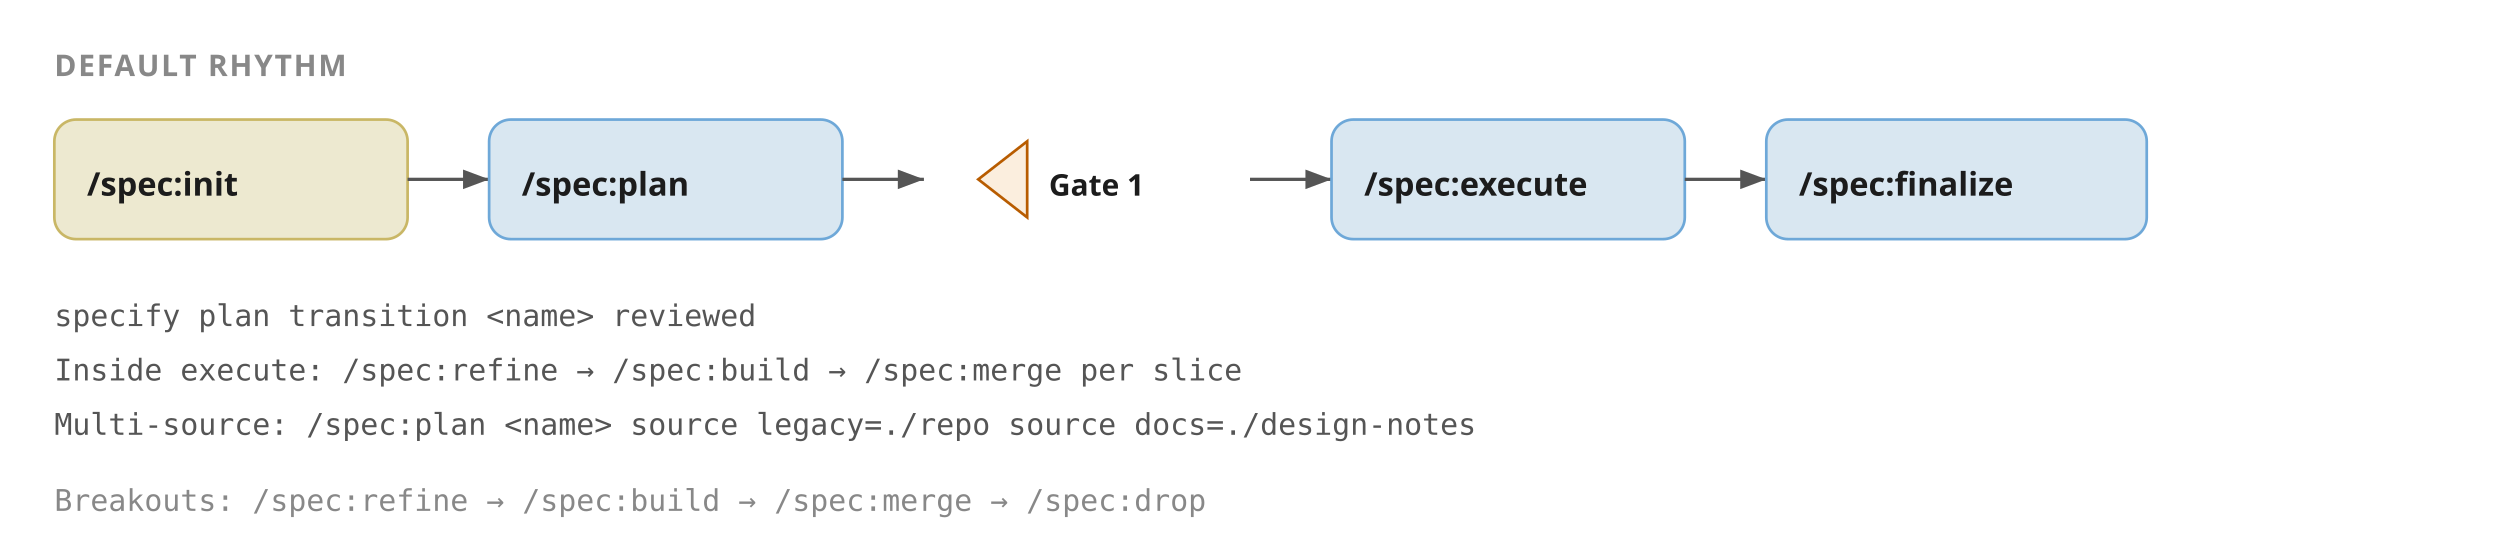
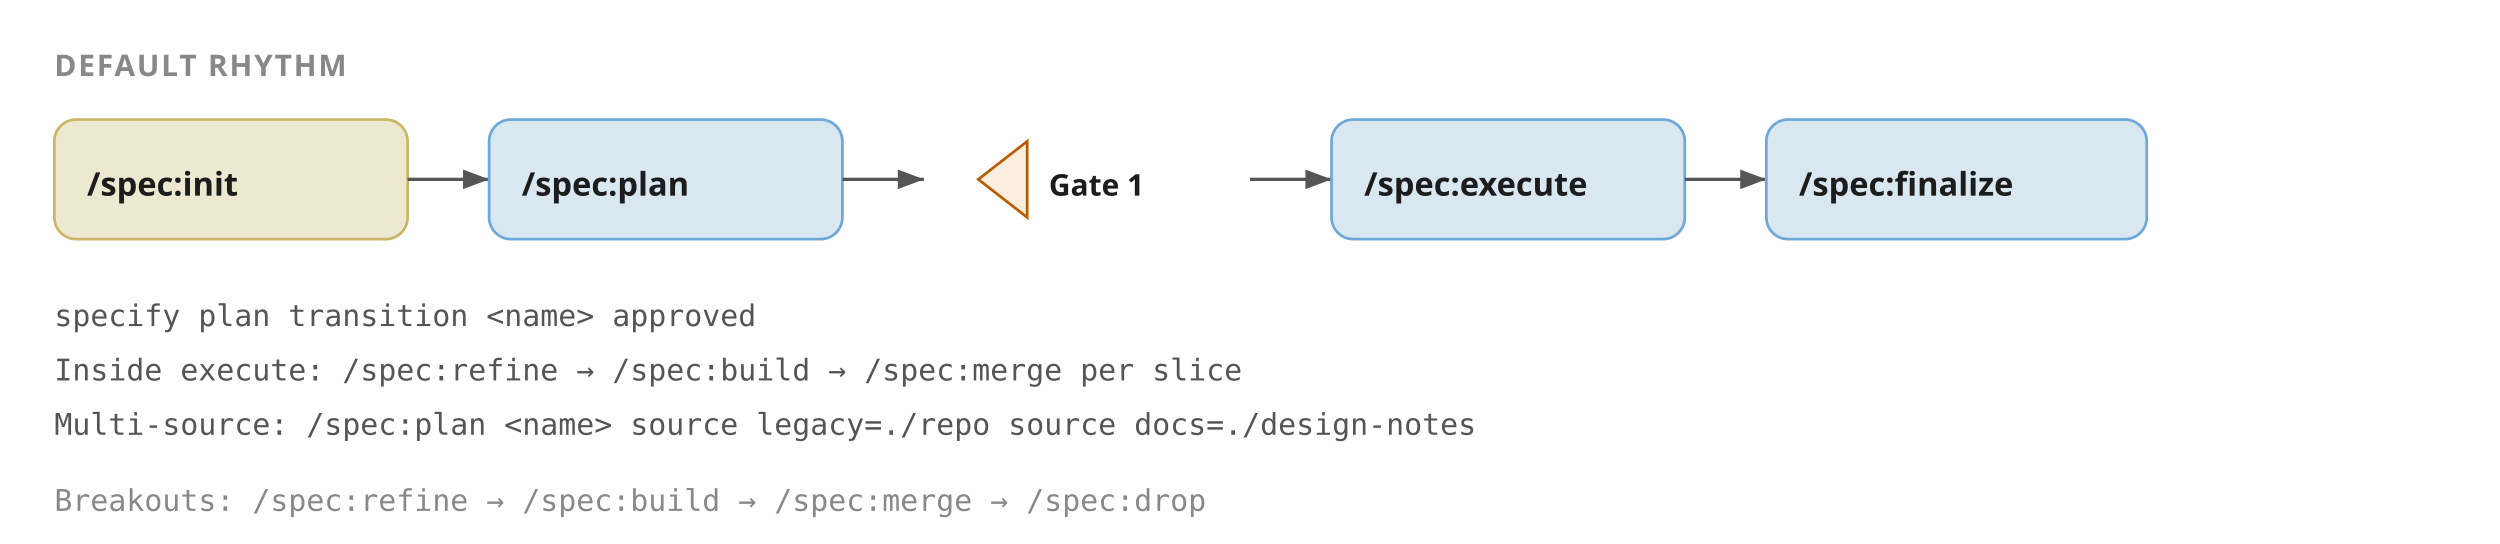
<svg xmlns="http://www.w3.org/2000/svg" viewBox="0 0 920 200" role="img" aria-label="Specify default workflow quick reference from init through finalize">
  <defs>
    <marker id="arr" markerWidth="10" markerHeight="10" refX="8" refY="3" orient="auto">
      <path d="M0,0 L0,6 L8,3 z" fill="#555" />
    </marker>
  </defs>
  <text x="20" y="28" font-family="ui-sans-serif, system-ui, sans-serif" font-size="11" font-weight="600" fill="#888" letter-spacing="0.06em">DEFAULT RHYTHM</text>
  <rect x="20" y="44" width="130" height="44" rx="8" fill="#ede9d0" stroke="#c9b766" />
  <text x="32" y="72" font-family="ui-sans-serif, system-ui, sans-serif" font-size="12" font-weight="600" fill="#1c1c1c">/spec:init</text>
  <path d="M150 66 L180 66" stroke="#555" stroke-width="1.2" fill="none" marker-end="url(#arr)" />
  <rect x="180" y="44" width="130" height="44" rx="8" fill="#d9e7f1" stroke="#6ea8d8" />
  <text x="192" y="72" font-family="ui-sans-serif, system-ui, sans-serif" font-size="12" font-weight="600" fill="#1c1c1c">/spec:plan</text>
  <path d="M310 66 L340 66" stroke="#555" stroke-width="1.2" fill="none" marker-end="url(#arr)" />
  <polygon points="360,66 378,52 378,80" fill="#fbeede" stroke="#b85c00" />
  <text x="386" y="72" font-family="ui-sans-serif, system-ui, sans-serif" font-size="11" font-weight="600" fill="#1c1c1c">Gate 1</text>
  <path d="M460 66 L490 66" stroke="#555" stroke-width="1.2" fill="none" marker-end="url(#arr)" />
  <rect x="490" y="44" width="130" height="44" rx="8" fill="#d9e7f1" stroke="#6ea8d8" />
  <text x="502" y="72" font-family="ui-sans-serif, system-ui, sans-serif" font-size="12" font-weight="600" fill="#1c1c1c">/spec:execute</text>
  <path d="M620 66 L650 66" stroke="#555" stroke-width="1.2" fill="none" marker-end="url(#arr)" />
  <rect x="650" y="44" width="140" height="44" rx="8" fill="#d9e7f1" stroke="#6ea8d8" />
  <text x="662" y="72" font-family="ui-sans-serif, system-ui, sans-serif" font-size="12" font-weight="600" fill="#1c1c1c">/spec:finalize</text>
-   <text x="20" y="120" font-family="ui-monospace, monospace" font-size="11" fill="#555">specify plan transition &lt;name&gt; reviewed</text>
+   <text x="20" y="120" font-family="ui-monospace, monospace" font-size="11" fill="#555">specify plan transition &lt;name&gt; approved</text>
  <text x="20" y="140" font-family="ui-monospace, monospace" font-size="11" fill="#555">Inside execute: /spec:refine → /spec:build → /spec:merge per slice</text>
  <text x="20" y="160" font-family="ui-monospace, monospace" font-size="11" fill="#555">Multi-source: /spec:plan &lt;name&gt; source legacy=./repo source docs=./design-notes</text>
  <text x="20" y="188" font-family="ui-monospace, monospace" font-size="11" fill="#888">Breakouts: /spec:refine → /spec:build → /spec:merge → /spec:drop</text>
</svg>
